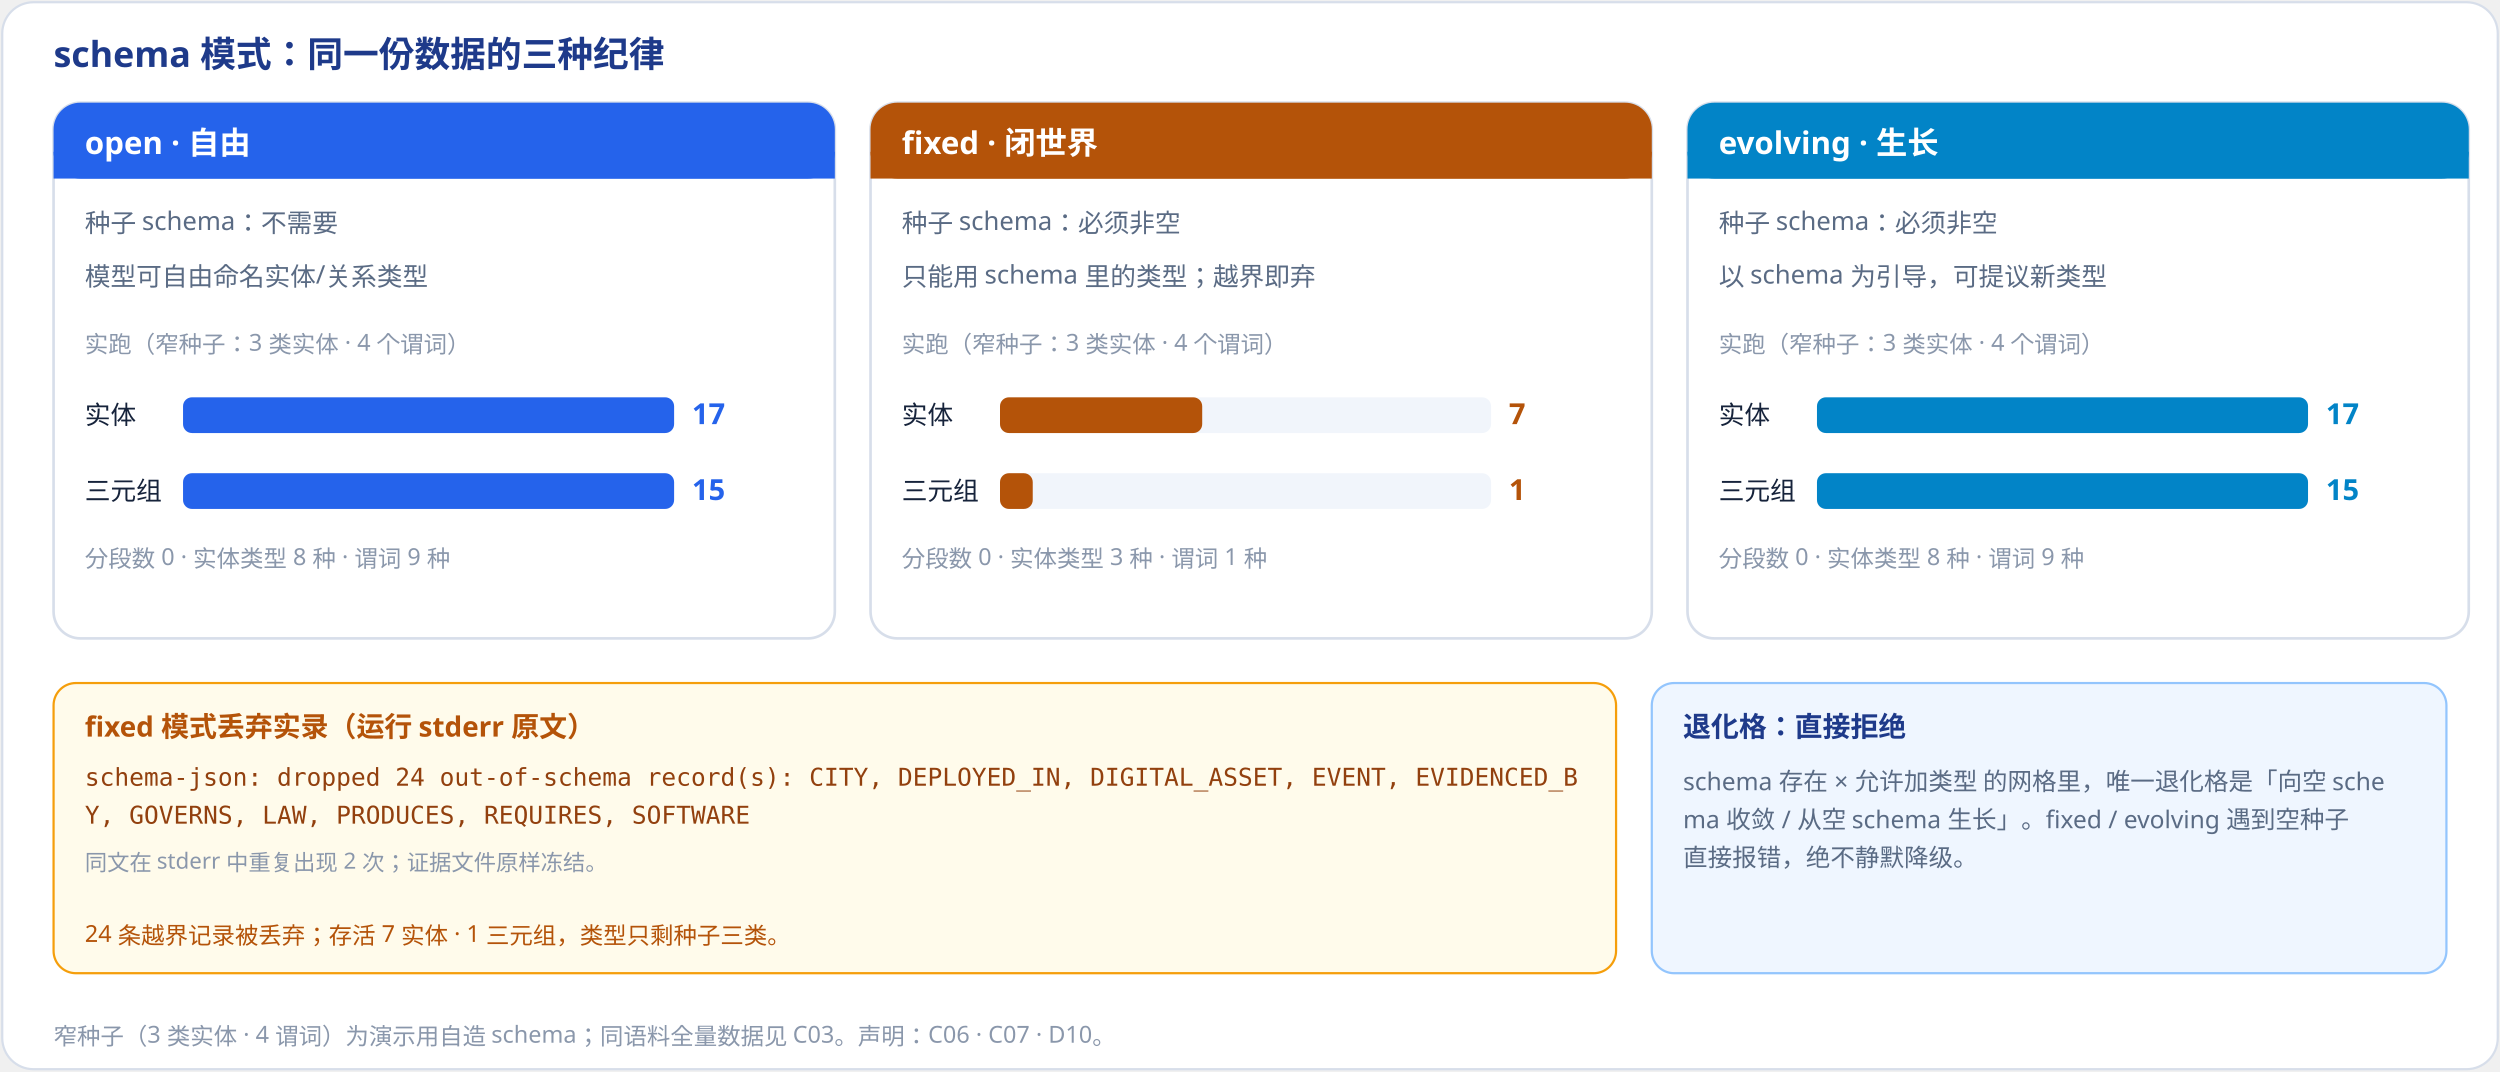
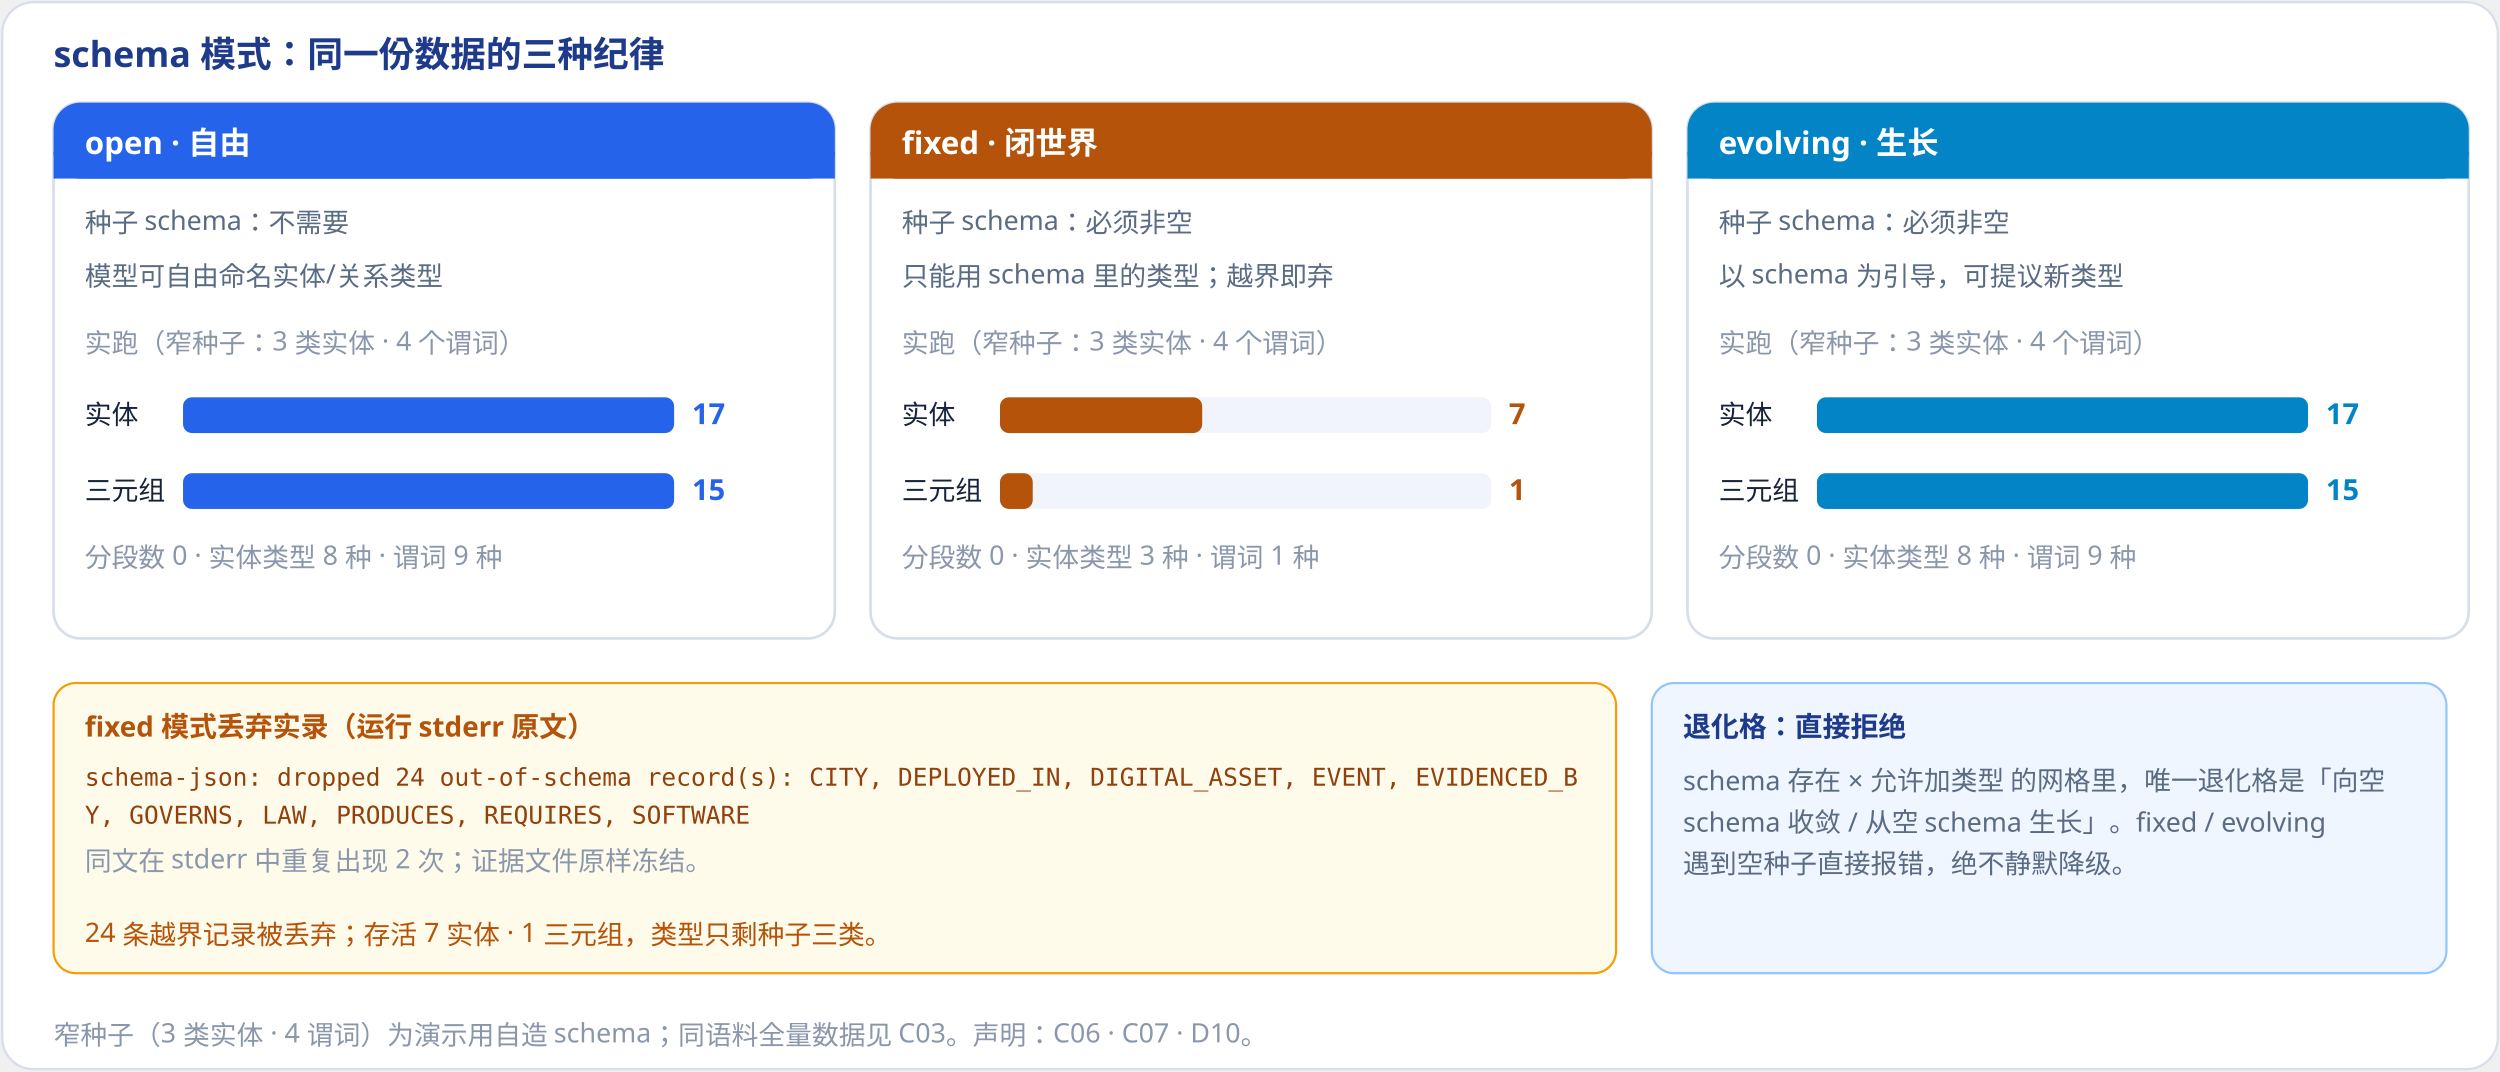
<svg xmlns="http://www.w3.org/2000/svg" width="1120" height="480" viewBox="0 0 1120 480">
  <rect x="1" y="1" width="1118" height="478" rx="14" fill="#FFFFFF" stroke="#D7DEEA" stroke-width="1" />
  <text x="24" y="30" font-size="16" fill="#1E3A8A" font-weight="700" text-anchor="start" font-family="'PingFang SC','Hiragino Sans GB','Microsoft YaHei',sans-serif">schema 模式：同一份数据的三种纪律</text>
  <rect x="24" y="46" width="350" height="240" rx="12" fill="#FFFFFF" stroke="#D7DEEA" stroke-width="1.2" />
  <rect x="24" y="46" width="350" height="34" rx="12" fill="#2563EB" />
  <rect x="24" y="68" width="350" height="12" rx="0" fill="#2563EB" />
  <text x="38" y="69" font-size="14" fill="#FFFFFF" font-weight="700" text-anchor="start" font-family="'PingFang SC','Hiragino Sans GB','Microsoft YaHei',sans-serif">open · 自由</text>
-   <text x="38" y="104.0" font-size="11.5" fill="#5A6B84" font-weight="normal" text-anchor="start" font-family="'PingFang SC','Hiragino Sans GB','Microsoft YaHei',sans-serif">种子 schema：不需要</text>
-   <text x="38" y="128.0" font-size="11.5" fill="#5A6B84" font-weight="normal" text-anchor="start" font-family="'PingFang SC','Hiragino Sans GB','Microsoft YaHei',sans-serif">模型可自由命名实体/关系类型</text>
-   <text x="38" y="158" font-size="10.5" fill="#8A97AB" font-weight="normal" text-anchor="start" font-family="'PingFang SC','Hiragino Sans GB','Microsoft YaHei',sans-serif">实跑（窄种子：3 类实体 · 4 个谓词）</text>
-   <text x="38" y="190" font-size="11.5" fill="#16233B" font-weight="normal" text-anchor="start" font-family="'PingFang SC','Hiragino Sans GB','Microsoft YaHei',sans-serif">实体</text>
+   <text x="38" y="104.0" font-size="12.0" fill="#5A6B84" font-weight="normal" text-anchor="start" font-family="'PingFang SC','Hiragino Sans GB','Microsoft YaHei',sans-serif">种子 schema：不需要</text>
+   <text x="38" y="128.0" font-size="12.0" fill="#5A6B84" font-weight="normal" text-anchor="start" font-family="'PingFang SC','Hiragino Sans GB','Microsoft YaHei',sans-serif">模型可自由命名实体/关系类型</text>
+   <text x="38" y="158" font-size="12.0" fill="#8A97AB" font-weight="normal" text-anchor="start" font-family="'PingFang SC','Hiragino Sans GB','Microsoft YaHei',sans-serif">实跑（窄种子：3 类实体 · 4 个谓词）</text>
+   <text x="38" y="190" font-size="12.0" fill="#16233B" font-weight="normal" text-anchor="start" font-family="'PingFang SC','Hiragino Sans GB','Microsoft YaHei',sans-serif">实体</text>
  <rect x="82" y="178" width="220" height="16" rx="4" fill="#F1F5FB" />
  <rect x="82" y="178" width="220.0" height="16" rx="4" fill="#2563EB" />
  <text x="310" y="190" font-size="13" fill="#2563EB" font-weight="bold" text-anchor="start" font-family="'PingFang SC','Hiragino Sans GB','Microsoft YaHei',sans-serif">17</text>
-   <text x="38" y="224" font-size="11.5" fill="#16233B" font-weight="normal" text-anchor="start" font-family="'PingFang SC','Hiragino Sans GB','Microsoft YaHei',sans-serif">三元组</text>
+   <text x="38" y="224" font-size="12.0" fill="#16233B" font-weight="normal" text-anchor="start" font-family="'PingFang SC','Hiragino Sans GB','Microsoft YaHei',sans-serif">三元组</text>
  <rect x="82" y="212" width="220" height="16" rx="4" fill="#F1F5FB" />
  <rect x="82" y="212" width="220.0" height="16" rx="4" fill="#2563EB" />
  <text x="310" y="224" font-size="13" fill="#2563EB" font-weight="bold" text-anchor="start" font-family="'PingFang SC','Hiragino Sans GB','Microsoft YaHei',sans-serif">15</text>
-   <text x="38" y="254" font-size="10.5" fill="#8A97AB" font-weight="normal" text-anchor="start" font-family="'PingFang SC','Hiragino Sans GB','Microsoft YaHei',sans-serif">分段数 0 · 实体类型 8 种 · 谓词 9 种</text>
+   <text x="38" y="254" font-size="12.0" fill="#8A97AB" font-weight="normal" text-anchor="start" font-family="'PingFang SC','Hiragino Sans GB','Microsoft YaHei',sans-serif">分段数 0 · 实体类型 8 种 · 谓词 9 种</text>
  <rect x="390" y="46" width="350" height="240" rx="12" fill="#FFFFFF" stroke="#D7DEEA" stroke-width="1.2" />
  <rect x="390" y="46" width="350" height="34" rx="12" fill="#B45309" />
  <rect x="390" y="68" width="350" height="12" rx="0" fill="#B45309" />
  <text x="404" y="69" font-size="14" fill="#FFFFFF" font-weight="700" text-anchor="start" font-family="'PingFang SC','Hiragino Sans GB','Microsoft YaHei',sans-serif">fixed · 闭世界</text>
-   <text x="404" y="104.0" font-size="11.5" fill="#5A6B84" font-weight="normal" text-anchor="start" font-family="'PingFang SC','Hiragino Sans GB','Microsoft YaHei',sans-serif">种子 schema：必须非空</text>
-   <text x="404" y="128.0" font-size="11.5" fill="#5A6B84" font-weight="normal" text-anchor="start" font-family="'PingFang SC','Hiragino Sans GB','Microsoft YaHei',sans-serif">只能用 schema 里的类型；越界即弃</text>
-   <text x="404" y="158" font-size="10.5" fill="#8A97AB" font-weight="normal" text-anchor="start" font-family="'PingFang SC','Hiragino Sans GB','Microsoft YaHei',sans-serif">实跑（窄种子：3 类实体 · 4 个谓词）</text>
-   <text x="404" y="190" font-size="11.5" fill="#16233B" font-weight="normal" text-anchor="start" font-family="'PingFang SC','Hiragino Sans GB','Microsoft YaHei',sans-serif">实体</text>
+   <text x="404" y="104.0" font-size="12.0" fill="#5A6B84" font-weight="normal" text-anchor="start" font-family="'PingFang SC','Hiragino Sans GB','Microsoft YaHei',sans-serif">种子 schema：必须非空</text>
+   <text x="404" y="128.0" font-size="12.0" fill="#5A6B84" font-weight="normal" text-anchor="start" font-family="'PingFang SC','Hiragino Sans GB','Microsoft YaHei',sans-serif">只能用 schema 里的类型；越界即弃</text>
+   <text x="404" y="158" font-size="12.0" fill="#8A97AB" font-weight="normal" text-anchor="start" font-family="'PingFang SC','Hiragino Sans GB','Microsoft YaHei',sans-serif">实跑（窄种子：3 类实体 · 4 个谓词）</text>
+   <text x="404" y="190" font-size="12.0" fill="#16233B" font-weight="normal" text-anchor="start" font-family="'PingFang SC','Hiragino Sans GB','Microsoft YaHei',sans-serif">实体</text>
  <rect x="448" y="178" width="220" height="16" rx="4" fill="#F1F5FB" />
  <rect x="448" y="178" width="90.588" height="16" rx="4" fill="#B45309" />
  <text x="676" y="190" font-size="13" fill="#B45309" font-weight="bold" text-anchor="start" font-family="'PingFang SC','Hiragino Sans GB','Microsoft YaHei',sans-serif">7</text>
-   <text x="404" y="224" font-size="11.5" fill="#16233B" font-weight="normal" text-anchor="start" font-family="'PingFang SC','Hiragino Sans GB','Microsoft YaHei',sans-serif">三元组</text>
+   <text x="404" y="224" font-size="12.0" fill="#16233B" font-weight="normal" text-anchor="start" font-family="'PingFang SC','Hiragino Sans GB','Microsoft YaHei',sans-serif">三元组</text>
  <rect x="448" y="212" width="220" height="16" rx="4" fill="#F1F5FB" />
  <rect x="448" y="212" width="14.667" height="16" rx="4" fill="#B45309" />
  <text x="676" y="224" font-size="13" fill="#B45309" font-weight="bold" text-anchor="start" font-family="'PingFang SC','Hiragino Sans GB','Microsoft YaHei',sans-serif">1</text>
-   <text x="404" y="254" font-size="10.5" fill="#8A97AB" font-weight="normal" text-anchor="start" font-family="'PingFang SC','Hiragino Sans GB','Microsoft YaHei',sans-serif">分段数 0 · 实体类型 3 种 · 谓词 1 种</text>
+   <text x="404" y="254" font-size="12.0" fill="#8A97AB" font-weight="normal" text-anchor="start" font-family="'PingFang SC','Hiragino Sans GB','Microsoft YaHei',sans-serif">分段数 0 · 实体类型 3 种 · 谓词 1 种</text>
  <rect x="756" y="46" width="350" height="240" rx="12" fill="#FFFFFF" stroke="#D7DEEA" stroke-width="1.2" />
  <rect x="756" y="46" width="350" height="34" rx="12" fill="#0284C7" />
  <rect x="756" y="68" width="350" height="12" rx="0" fill="#0284C7" />
  <text x="770" y="69" font-size="14" fill="#FFFFFF" font-weight="700" text-anchor="start" font-family="'PingFang SC','Hiragino Sans GB','Microsoft YaHei',sans-serif">evolving · 生长</text>
-   <text x="770" y="104.0" font-size="11.5" fill="#5A6B84" font-weight="normal" text-anchor="start" font-family="'PingFang SC','Hiragino Sans GB','Microsoft YaHei',sans-serif">种子 schema：必须非空</text>
-   <text x="770" y="128.0" font-size="11.5" fill="#5A6B84" font-weight="normal" text-anchor="start" font-family="'PingFang SC','Hiragino Sans GB','Microsoft YaHei',sans-serif">以 schema 为引导，可提议新类型</text>
-   <text x="770" y="158" font-size="10.5" fill="#8A97AB" font-weight="normal" text-anchor="start" font-family="'PingFang SC','Hiragino Sans GB','Microsoft YaHei',sans-serif">实跑（窄种子：3 类实体 · 4 个谓词）</text>
-   <text x="770" y="190" font-size="11.5" fill="#16233B" font-weight="normal" text-anchor="start" font-family="'PingFang SC','Hiragino Sans GB','Microsoft YaHei',sans-serif">实体</text>
+   <text x="770" y="104.0" font-size="12.0" fill="#5A6B84" font-weight="normal" text-anchor="start" font-family="'PingFang SC','Hiragino Sans GB','Microsoft YaHei',sans-serif">种子 schema：必须非空</text>
+   <text x="770" y="128.0" font-size="12.0" fill="#5A6B84" font-weight="normal" text-anchor="start" font-family="'PingFang SC','Hiragino Sans GB','Microsoft YaHei',sans-serif">以 schema 为引导，可提议新类型</text>
+   <text x="770" y="158" font-size="12.0" fill="#8A97AB" font-weight="normal" text-anchor="start" font-family="'PingFang SC','Hiragino Sans GB','Microsoft YaHei',sans-serif">实跑（窄种子：3 类实体 · 4 个谓词）</text>
+   <text x="770" y="190" font-size="12.0" fill="#16233B" font-weight="normal" text-anchor="start" font-family="'PingFang SC','Hiragino Sans GB','Microsoft YaHei',sans-serif">实体</text>
  <rect x="814" y="178" width="220" height="16" rx="4" fill="#F1F5FB" />
  <rect x="814" y="178" width="220.0" height="16" rx="4" fill="#0284C7" />
  <text x="1042" y="190" font-size="13" fill="#0284C7" font-weight="bold" text-anchor="start" font-family="'PingFang SC','Hiragino Sans GB','Microsoft YaHei',sans-serif">17</text>
-   <text x="770" y="224" font-size="11.5" fill="#16233B" font-weight="normal" text-anchor="start" font-family="'PingFang SC','Hiragino Sans GB','Microsoft YaHei',sans-serif">三元组</text>
+   <text x="770" y="224" font-size="12.0" fill="#16233B" font-weight="normal" text-anchor="start" font-family="'PingFang SC','Hiragino Sans GB','Microsoft YaHei',sans-serif">三元组</text>
  <rect x="814" y="212" width="220" height="16" rx="4" fill="#F1F5FB" />
  <rect x="814" y="212" width="220.0" height="16" rx="4" fill="#0284C7" />
  <text x="1042" y="224" font-size="13" fill="#0284C7" font-weight="bold" text-anchor="start" font-family="'PingFang SC','Hiragino Sans GB','Microsoft YaHei',sans-serif">15</text>
-   <text x="770" y="254" font-size="10.5" fill="#8A97AB" font-weight="normal" text-anchor="start" font-family="'PingFang SC','Hiragino Sans GB','Microsoft YaHei',sans-serif">分段数 0 · 实体类型 8 种 · 谓词 9 种</text>
+   <text x="770" y="254" font-size="12.0" fill="#8A97AB" font-weight="normal" text-anchor="start" font-family="'PingFang SC','Hiragino Sans GB','Microsoft YaHei',sans-serif">分段数 0 · 实体类型 8 种 · 谓词 9 种</text>
  <rect x="24" y="306" width="700" height="130" rx="10" fill="#FFFBEB" stroke="#F59E0B" stroke-width="1" />
  <text x="38" y="330" font-size="12.5" fill="#B45309" font-weight="700" text-anchor="start" font-family="'PingFang SC','Hiragino Sans GB','Microsoft YaHei',sans-serif">fixed 模式丢弃实录（运行 stderr 原文）</text>
  <text x="38" y="352" font-size="11" fill="#92400E" font-weight="normal" text-anchor="start" font-family="'SF Mono','Menlo','Consolas',monospace">schema-json: dropped 24 out-of-schema record(s): CITY, DEPLOYED_IN, DIGITAL_ASSET, EVENT, EVIDENCED_B</text>
  <text x="38" y="369" font-size="11" fill="#92400E" font-weight="normal" text-anchor="start" font-family="'SF Mono','Menlo','Consolas',monospace">Y, GOVERNS, LAW, PRODUCES, REQUIRES, SOFTWARE</text>
-   <text x="38" y="390" font-size="10" fill="#8A97AB" font-weight="normal" text-anchor="start" font-family="'PingFang SC','Hiragino Sans GB','Microsoft YaHei',sans-serif">同文在 stderr 中重复出现 2 次；证据文件原样冻结。</text>
-   <text x="38" y="422" font-size="10.5" fill="#B45309" font-weight="normal" text-anchor="start" font-family="'PingFang SC','Hiragino Sans GB','Microsoft YaHei',sans-serif">24 条越界记录被丢弃；存活 7 实体 · 1 三元组，类型只剩种子三类。</text>
+   <text x="38" y="390" font-size="12.0" fill="#8A97AB" font-weight="normal" text-anchor="start" font-family="'PingFang SC','Hiragino Sans GB','Microsoft YaHei',sans-serif">同文在 stderr 中重复出现 2 次；证据文件原样冻结。</text>
+   <text x="38" y="422" font-size="12.0" fill="#B45309" font-weight="normal" text-anchor="start" font-family="'PingFang SC','Hiragino Sans GB','Microsoft YaHei',sans-serif">24 条越界记录被丢弃；存活 7 实体 · 1 三元组，类型只剩种子三类。</text>
  <rect x="740" y="306" width="356" height="130" rx="10" fill="#EFF6FF" stroke="#93C5FD" stroke-width="1" />
  <text x="754" y="330" font-size="12.5" fill="#1E3A8A" font-weight="700" text-anchor="start" font-family="'PingFang SC','Hiragino Sans GB','Microsoft YaHei',sans-serif">退化格：直接拒绝</text>
-   <text x="754" y="354.0" font-size="11" fill="#5A6B84" font-weight="normal" text-anchor="start" font-family="'PingFang SC','Hiragino Sans GB','Microsoft YaHei',sans-serif">schema 存在 × 允许加类型 的网格里，唯一退化格是「向空 sche</text>
-   <text x="754" y="371.05" font-size="11" fill="#5A6B84" font-weight="normal" text-anchor="start" font-family="'PingFang SC','Hiragino Sans GB','Microsoft YaHei',sans-serif">ma 收敛 / 从空 schema 生长」。fixed / evolving 遇到空种子</text>
-   <text x="754" y="388.1" font-size="11" fill="#5A6B84" font-weight="normal" text-anchor="start" font-family="'PingFang SC','Hiragino Sans GB','Microsoft YaHei',sans-serif">直接报错，绝不静默降级。</text>
-   <text x="24" y="468" font-size="10.5" fill="#8A97AB" font-weight="normal" text-anchor="start" font-family="'PingFang SC','Hiragino Sans GB','Microsoft YaHei',sans-serif">窄种子（3 类实体 · 4 谓词）为演示用自造 schema；同语料全量数据见 C03。声明：C06 · C07 · D10。</text>
+   <text x="754" y="354.0" font-size="12.0" fill="#5A6B84" font-weight="normal" text-anchor="start" font-family="'PingFang SC','Hiragino Sans GB','Microsoft YaHei',sans-serif">schema 存在 × 允许加类型 的网格里，唯一退化格是「向空</text>
+   <text x="754" y="372.6" font-size="12.0" fill="#5A6B84" font-weight="normal" text-anchor="start" font-family="'PingFang SC','Hiragino Sans GB','Microsoft YaHei',sans-serif"> schema 收敛 / 从空 schema 生长」。fixed / evolving </text>
+   <text x="754" y="391.2" font-size="12.0" fill="#5A6B84" font-weight="normal" text-anchor="start" font-family="'PingFang SC','Hiragino Sans GB','Microsoft YaHei',sans-serif">遇到空种子直接报错，绝不静默降级。</text>
+   <text x="24" y="468" font-size="12.0" fill="#8A97AB" font-weight="normal" text-anchor="start" font-family="'PingFang SC','Hiragino Sans GB','Microsoft YaHei',sans-serif">窄种子（3 类实体 · 4 谓词）为演示用自造 schema；同语料全量数据见 C03。声明：C06 · C07 · D10。</text>
</svg>
